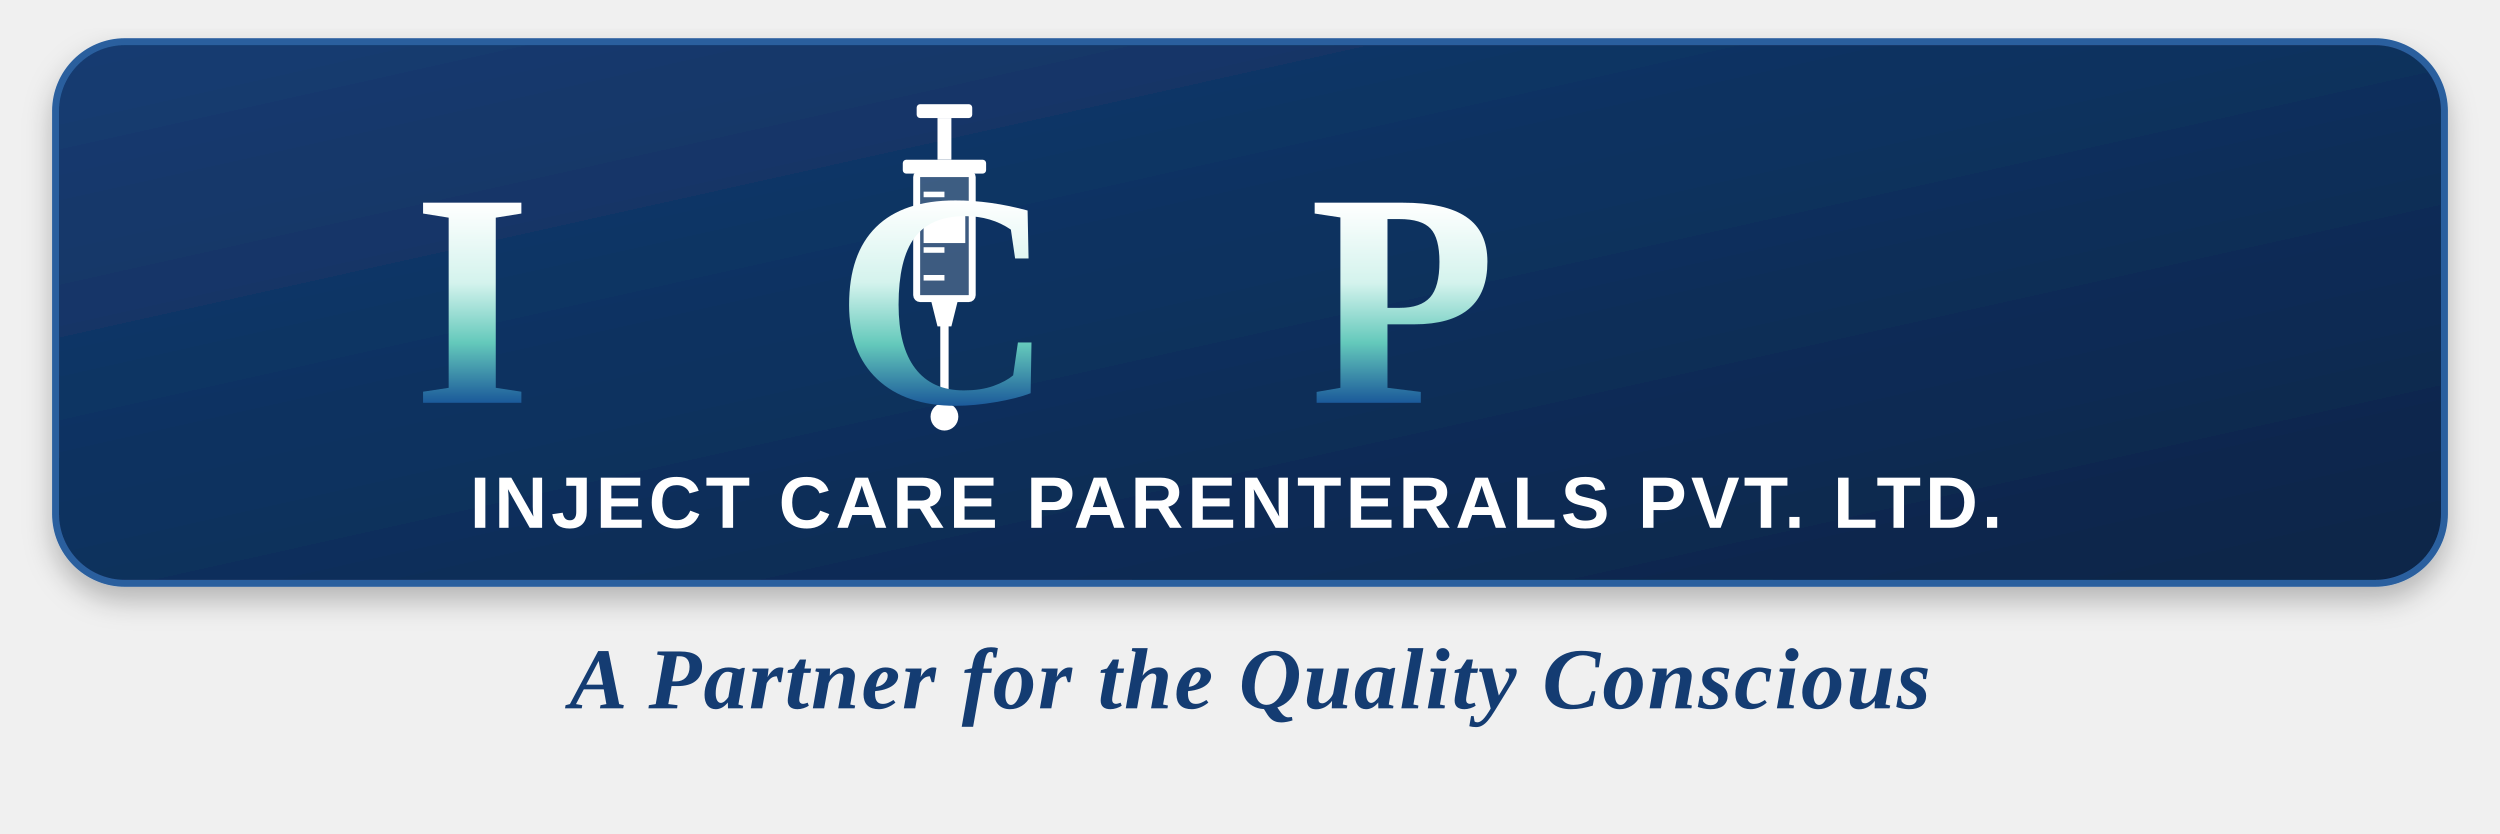
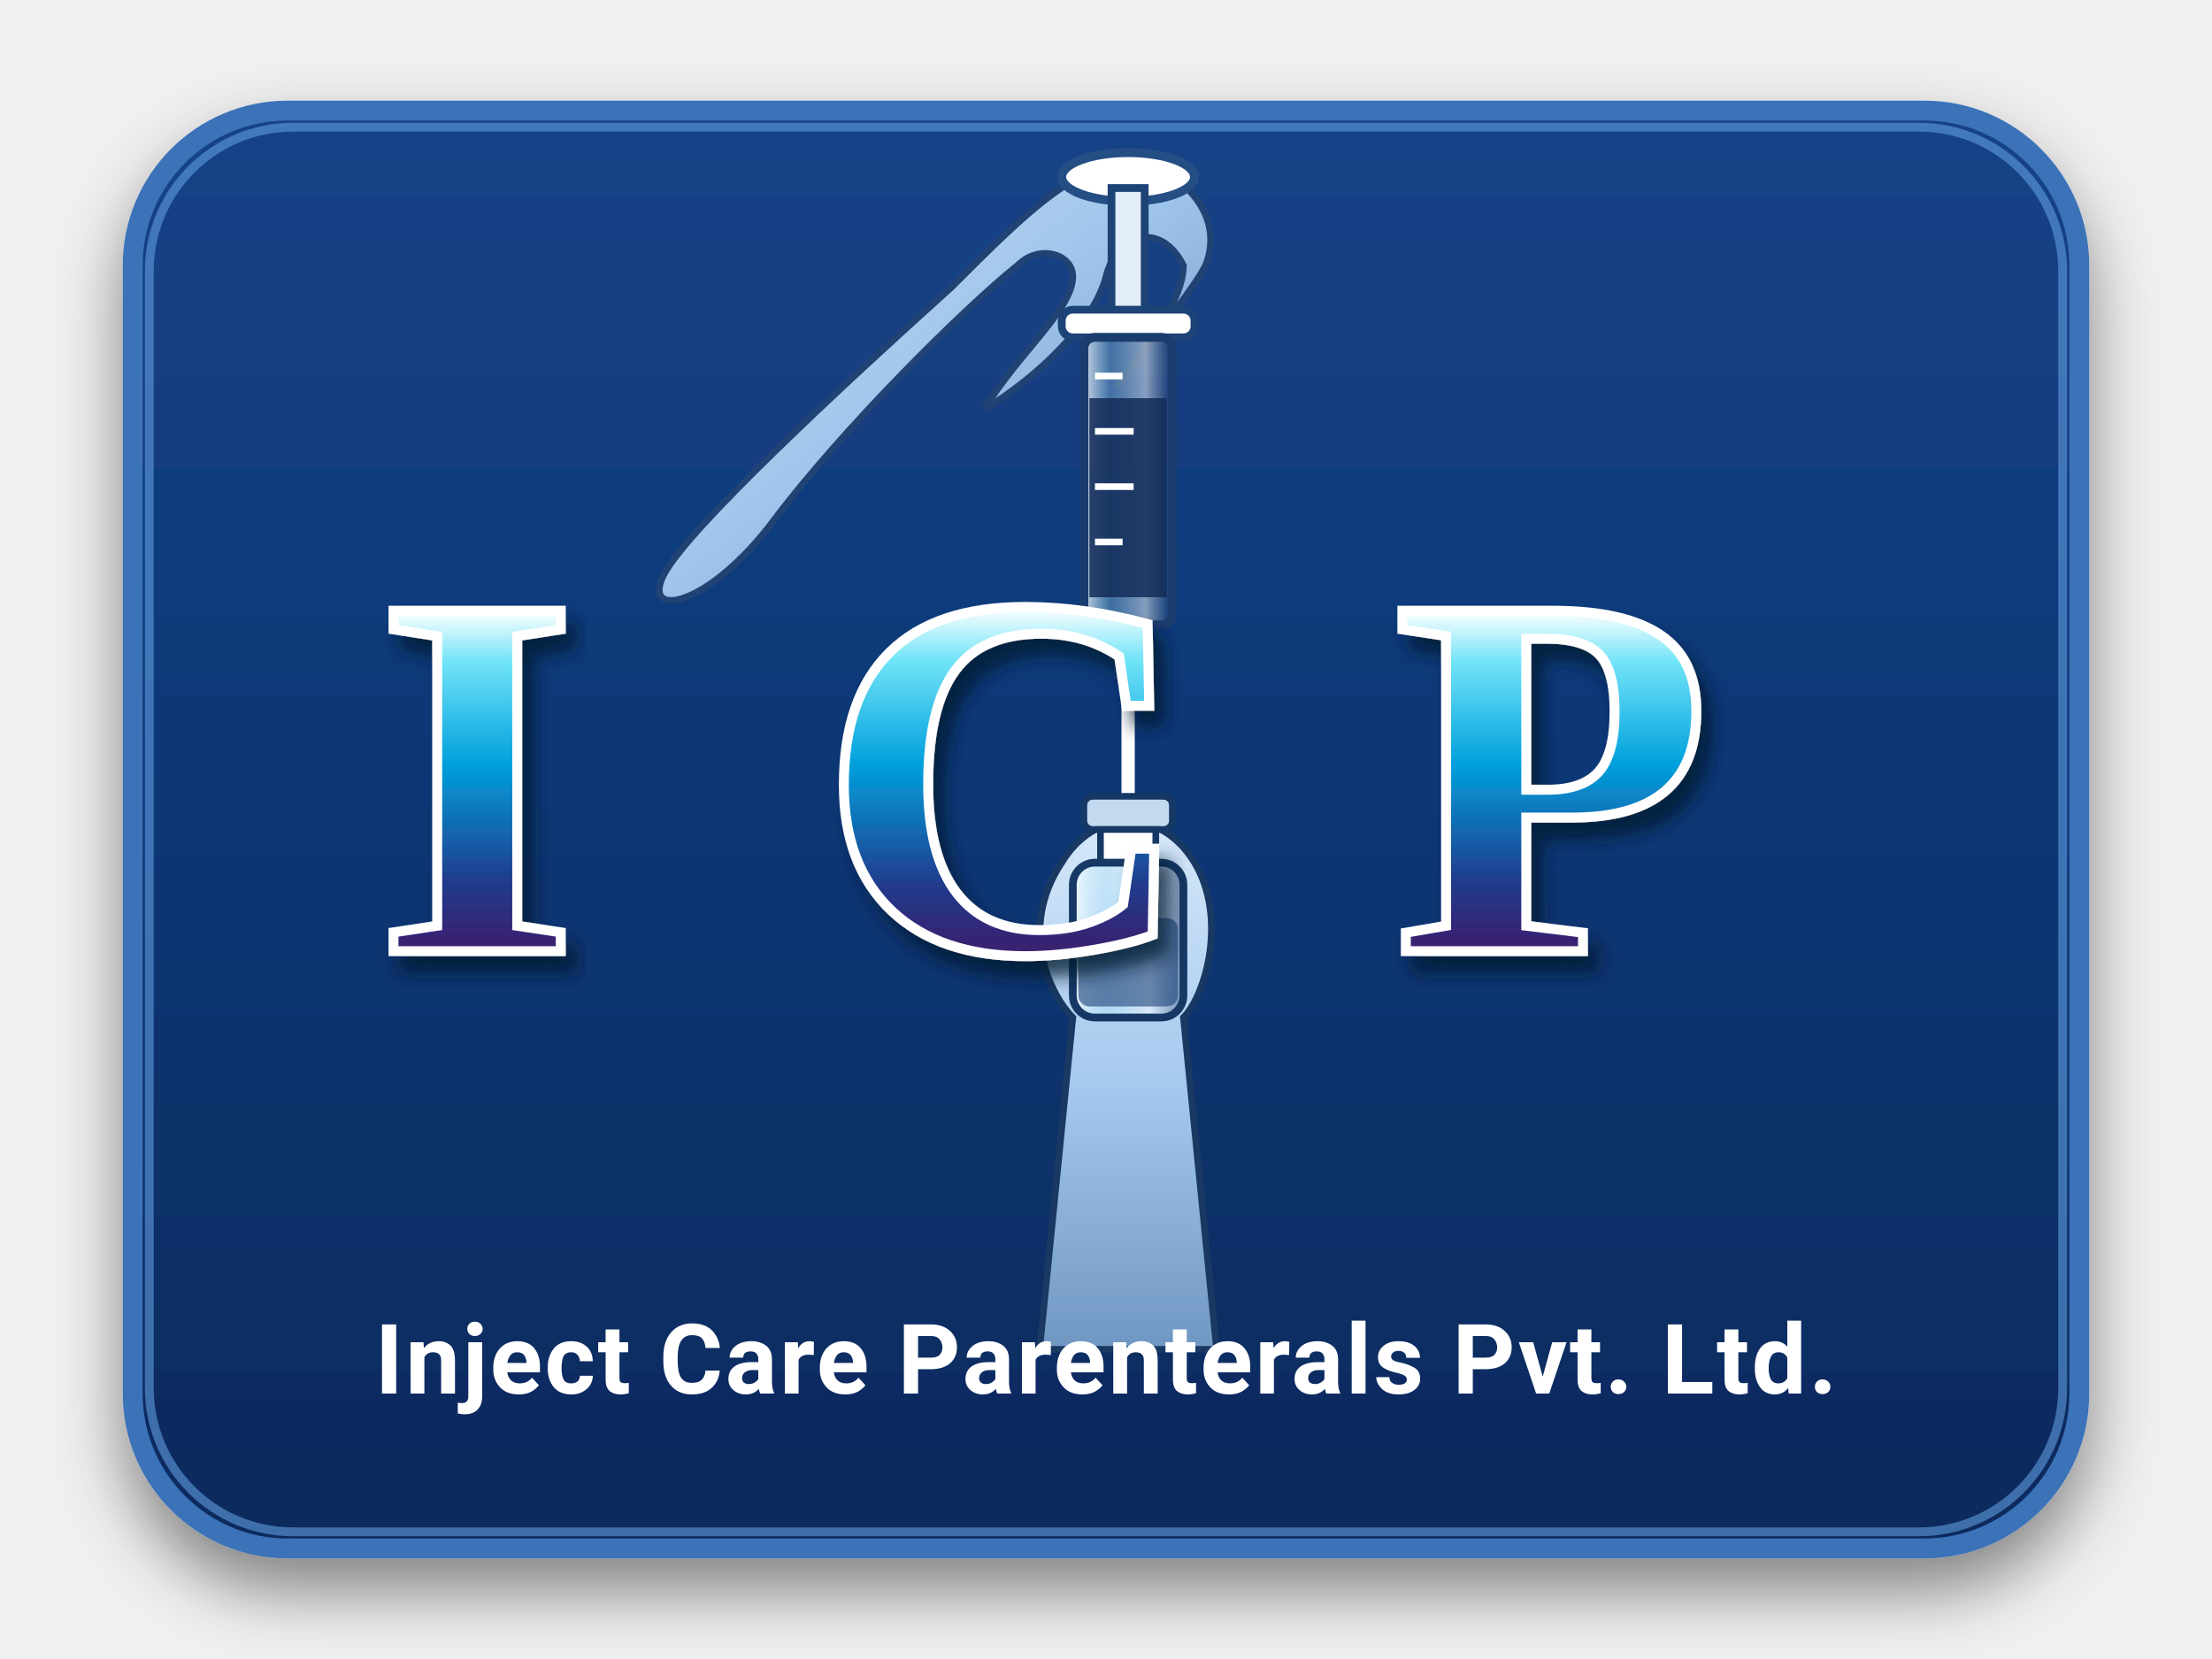
- <svg xmlns="http://www.w3.org/2000/svg" viewBox="0 0 360 120" width="100%" height="100%">
+ <svg xmlns="http://www.w3.org/2000/svg" viewBox="0 0 200 150" width="100%" height="100%">
  <defs>
-     <linearGradient id="icpGrad" x1="0%" y1="0%" x2="0%" y2="100%">
+     <linearGradient id="plaqueGrad" x1="0%" y1="0%" x2="0%" y2="100%">
+       <stop offset="0%" stop-color="#144388" />
+       <stop offset="50%" stop-color="#0f3775" />
+       <stop offset="100%" stop-color="#0b295c" />
+     </linearGradient>
+     <linearGradient id="icpMetallic" x1="0%" y1="0%" x2="0%" y2="100%">
      <stop offset="0%" stop-color="#ffffff" />
-       <stop offset="40%" stop-color="#d4f3ed" />
-       <stop offset="70%" stop-color="#64c9bb" />
-       <stop offset="100%" stop-color="#1b5a9a" />
+       <stop offset="15%" stop-color="#72e4f8" />
+       <stop offset="45%" stop-color="#00a0dc" />
+       <stop offset="80%" stop-color="#213a8b" />
+       <stop offset="100%" stop-color="#3d1d6d" />
    </linearGradient>
-     <linearGradient id="badgeGrad" x1="0%" y1="0%" x2="100%" y2="100%">
-       <stop offset="0%" stop-color="#143c72" />
-       <stop offset="100%" stop-color="#0b2447" />
+     <filter id="cardShadow" x="-10%" y="-10%" width="125%" height="125%">
+       <feDropShadow dx="0" dy="3" stdDeviation="3" flood-color="#000000" flood-opacity="0.45" />
+     </filter>
+     <filter id="letterBevel" x="-15%" y="-15%" width="130%" height="130%">
+       <feDropShadow dx="-0.8" dy="-0.8" stdDeviation="0.4" flood-color="#ffffff" flood-opacity="0.9" />
+       <feDropShadow dx="1" dy="1.5" stdDeviation="0.8" flood-color="#05122e" flood-opacity="0.8" />
+     </filter>
+     <linearGradient id="glassGrad" x1="0%" y1="0%" x2="100%" y2="0%">
+       <stop offset="0%" stop-color="#ffffff" stop-opacity="0.8" />
+       <stop offset="30%" stop-color="#aee6f9" stop-opacity="0.3" />
+       <stop offset="70%" stop-color="#ffffff" stop-opacity="0.5" />
+       <stop offset="100%" stop-color="#082b5e" stop-opacity="0.4" />
    </linearGradient>
-     <filter id="badgeShadow" x="-5%" y="-5%" width="110%" height="115%">
-       <feDropShadow dx="0" dy="2" stdDeviation="2" flood-color="#000" flood-opacity="0.25" />
-     </filter>
+     <linearGradient id="handTopGrad" x1="0%" y1="0%" x2="100%" y2="100%">
+       <stop offset="0%" stop-color="#cbe3f7" />
+       <stop offset="50%" stop-color="#9fc4eb" />
+       <stop offset="100%" stop-color="#608ab8" />
+     </linearGradient>
+     <linearGradient id="handBottomGrad" x1="0%" y1="100%" x2="0%" y2="0%">
+       <stop offset="0%" stop-color="#7097c2" />
+       <stop offset="50%" stop-color="#a5c9ee" />
+       <stop offset="100%" stop-color="#d6e8fa" />
+     </linearGradient>
  </defs>
-   <rect x="8" y="6" width="344" height="78" rx="10" ry="10" fill="url(#badgeGrad)" stroke="#2b5f9e" stroke-width="1" filter="url(#badgeShadow)" />
-   <g transform="translate(18, 12)">
-     <g transform="translate(96, 2)">
-       <rect x="18" y="1" width="8" height="2" rx="0.5" fill="#ffffff" />
-       <rect x="21" y="3" width="2" height="6" fill="#ffffff" />
-       <rect x="16" y="9" width="12" height="2" rx="0.5" fill="#ffffff" />
-       <rect x="18" y="11" width="8" height="18" rx="0.5" fill="#ffffff" fill-opacity="0.2" stroke="#ffffff" stroke-width="1" />
-       <rect x="19" y="16" width="6" height="5" fill="#ffffff" />
-       <line x1="19" y1="14" x2="22" y2="14" stroke="#ffffff" stroke-width="0.8" />
-       <line x1="19" y1="18" x2="22" y2="18" stroke="#ffffff" stroke-width="0.8" />
-       <line x1="19" y1="22" x2="22" y2="22" stroke="#ffffff" stroke-width="0.8" />
-       <line x1="19" y1="26" x2="22" y2="26" stroke="#ffffff" stroke-width="0.8" />
-       <polygon points="20,29 24,29 23,33 21,33" fill="#ffffff" />
-       <line x1="22" y1="33" x2="22" y2="44" stroke="#ffffff" stroke-width="1.2" stroke-linecap="round" />
-       <circle cx="22" cy="46" r="2" fill="#ffffff" />
-     </g>
-     <text x="50" y="46" font-family="'Times New Roman', Times, 'Liberation Serif', serif" font-weight="bold" font-size="44" fill="url(#icpGrad)" text-anchor="middle">I</text>
-     <text x="118" y="46" font-family="'Times New Roman', Times, 'Liberation Serif', serif" font-weight="bold" font-size="44" fill="url(#icpGrad)" text-anchor="middle">C</text>
-     <text x="184" y="46" font-family="'Times New Roman', Times, 'Liberation Serif', serif" font-weight="bold" font-size="44" fill="url(#icpGrad)" text-anchor="middle">P</text>
-     <text x="160" y="64" font-family="'Arial', 'Liberation Sans', sans-serif" font-weight="bold" font-size="10.5" fill="#ffffff" text-anchor="middle" letter-spacing="0.6">
-       INJECT CARE PARENTERALS PVT. LTD.
-     </text>
+   <rect x="12" y="10" width="176" height="130" rx="14" ry="14" fill="url(#plaqueGrad)" stroke="#3b72b8" stroke-width="1.8" filter="url(#cardShadow)" />
+   <rect x="13.5" y="11.5" width="173" height="127" rx="13" ry="13" fill="none" stroke="#5f9de0" stroke-width="0.8" stroke-opacity="0.6" />
+   <g transform="translate(0, -2)">
+     <path d="M 103,17 C 98,16 93,21 86,28 C 76,37 62,50 60,54 C 58,58 64,57 70,49 C 76,41 87,30 92,26 C 94,24 97,25 97,27 C 97,30 92,34 89,39 C 94,36 99,31 100,27 C 101,23 105,22 107,26 C 107,29 104,33 101,37 C 104,33 108,28 109,26 C 111,21 106,17 103,17 Z" fill="url(#handTopGrad)" stroke="#204374" stroke-width="0.6" />
+     <ellipse cx="102" cy="18" rx="6" ry="2.2" fill="#ffffff" stroke="#254e85" stroke-width="0.8" />
+     <rect x="100.5" y="19" width="3" height="12" fill="#e2edf8" stroke="#1d4377" stroke-width="0.7" />
+     <rect x="96" y="30" width="12" height="2.5" rx="1" fill="#ffffff" stroke="#1d4377" stroke-width="0.7" />
+     <rect x="98" y="32.5" width="8" height="26" rx="1" fill="url(#glassGrad)" stroke="#1a3d6e" stroke-width="0.8" />
+     <rect x="98.5" y="38" width="7" height="18" fill="#132c58" opacity="0.85" />
+     <line x1="99" y1="36" x2="101.5" y2="36" stroke="#ffffff" stroke-width="0.6" />
+     <line x1="99" y1="41" x2="102.5" y2="41" stroke="#ffffff" stroke-width="0.6" />
+     <line x1="99" y1="46" x2="102.5" y2="46" stroke="#ffffff" stroke-width="0.6" />
+     <line x1="99" y1="51" x2="101.5" y2="51" stroke="#ffffff" stroke-width="0.6" />
+     <polygon points="100,58.5 104,58.5 103,62 101,62" fill="#ffffff" stroke="#1a3d6e" stroke-width="0.5" />
+     <line x1="102" y1="62" x2="102" y2="76" stroke="#ffffff" stroke-width="1.2" stroke-linecap="round" />
+     <path d="M 94,124 L 97,94 C 95,92 92,86 96,80 C 99,75 105,75 108,80 C 111,85 109,92 107,94 L 110,124 Z" fill="url(#handBottomGrad)" stroke="#193963" stroke-width="0.6" />
+     <rect x="98" y="74" width="8" height="3" rx="0.8" fill="#c3d9ef" stroke="#163865" stroke-width="0.6" />
+     <rect x="99.5" y="77" width="5" height="3" fill="#ffffff" stroke="#163865" stroke-width="0.6" />
+     <rect x="97" y="80" width="10" height="14" rx="2" fill="url(#glassGrad)" stroke="#163865" stroke-width="0.7" />
+     <rect x="97.5" y="85" width="9" height="8" rx="1" fill="#1b4177" opacity="0.6" />
  </g>
-   <text x="180" y="102" font-family="'Times New Roman', Times, 'Liberation Serif', serif" font-style="italic" font-weight="bold" font-size="12.5" fill="#143c72" text-anchor="middle" letter-spacing="0.3">
-     A Partner for the Quality Conscious
-   </text>
+   <text x="34" y="86" font-family="'Times New Roman', Georgia, serif" font-weight="bold" font-size="47" fill="url(#icpMetallic)" stroke="#ffffff" stroke-width="0.9" filter="url(#letterBevel)">I</text>
+   <text x="74" y="86" font-family="'Times New Roman', Georgia, serif" font-weight="bold" font-size="47" fill="url(#icpMetallic)" stroke="#ffffff" stroke-width="0.9" filter="url(#letterBevel)">C</text>
+   <text x="126" y="86" font-family="'Times New Roman', Georgia, serif" font-weight="bold" font-size="47" fill="url(#icpMetallic)" stroke="#ffffff" stroke-width="0.9" filter="url(#letterBevel)">P</text>
+   <text x="100" y="126" font-family="system-ui, -apple-system, 'Segoe UI', Roboto, Arial, sans-serif" font-weight="bold" font-size="8.8" fill="#ffffff" text-anchor="middle" letter-spacing="0.2">Inject Care Parenterals Pvt. Ltd.</text>
</svg>
